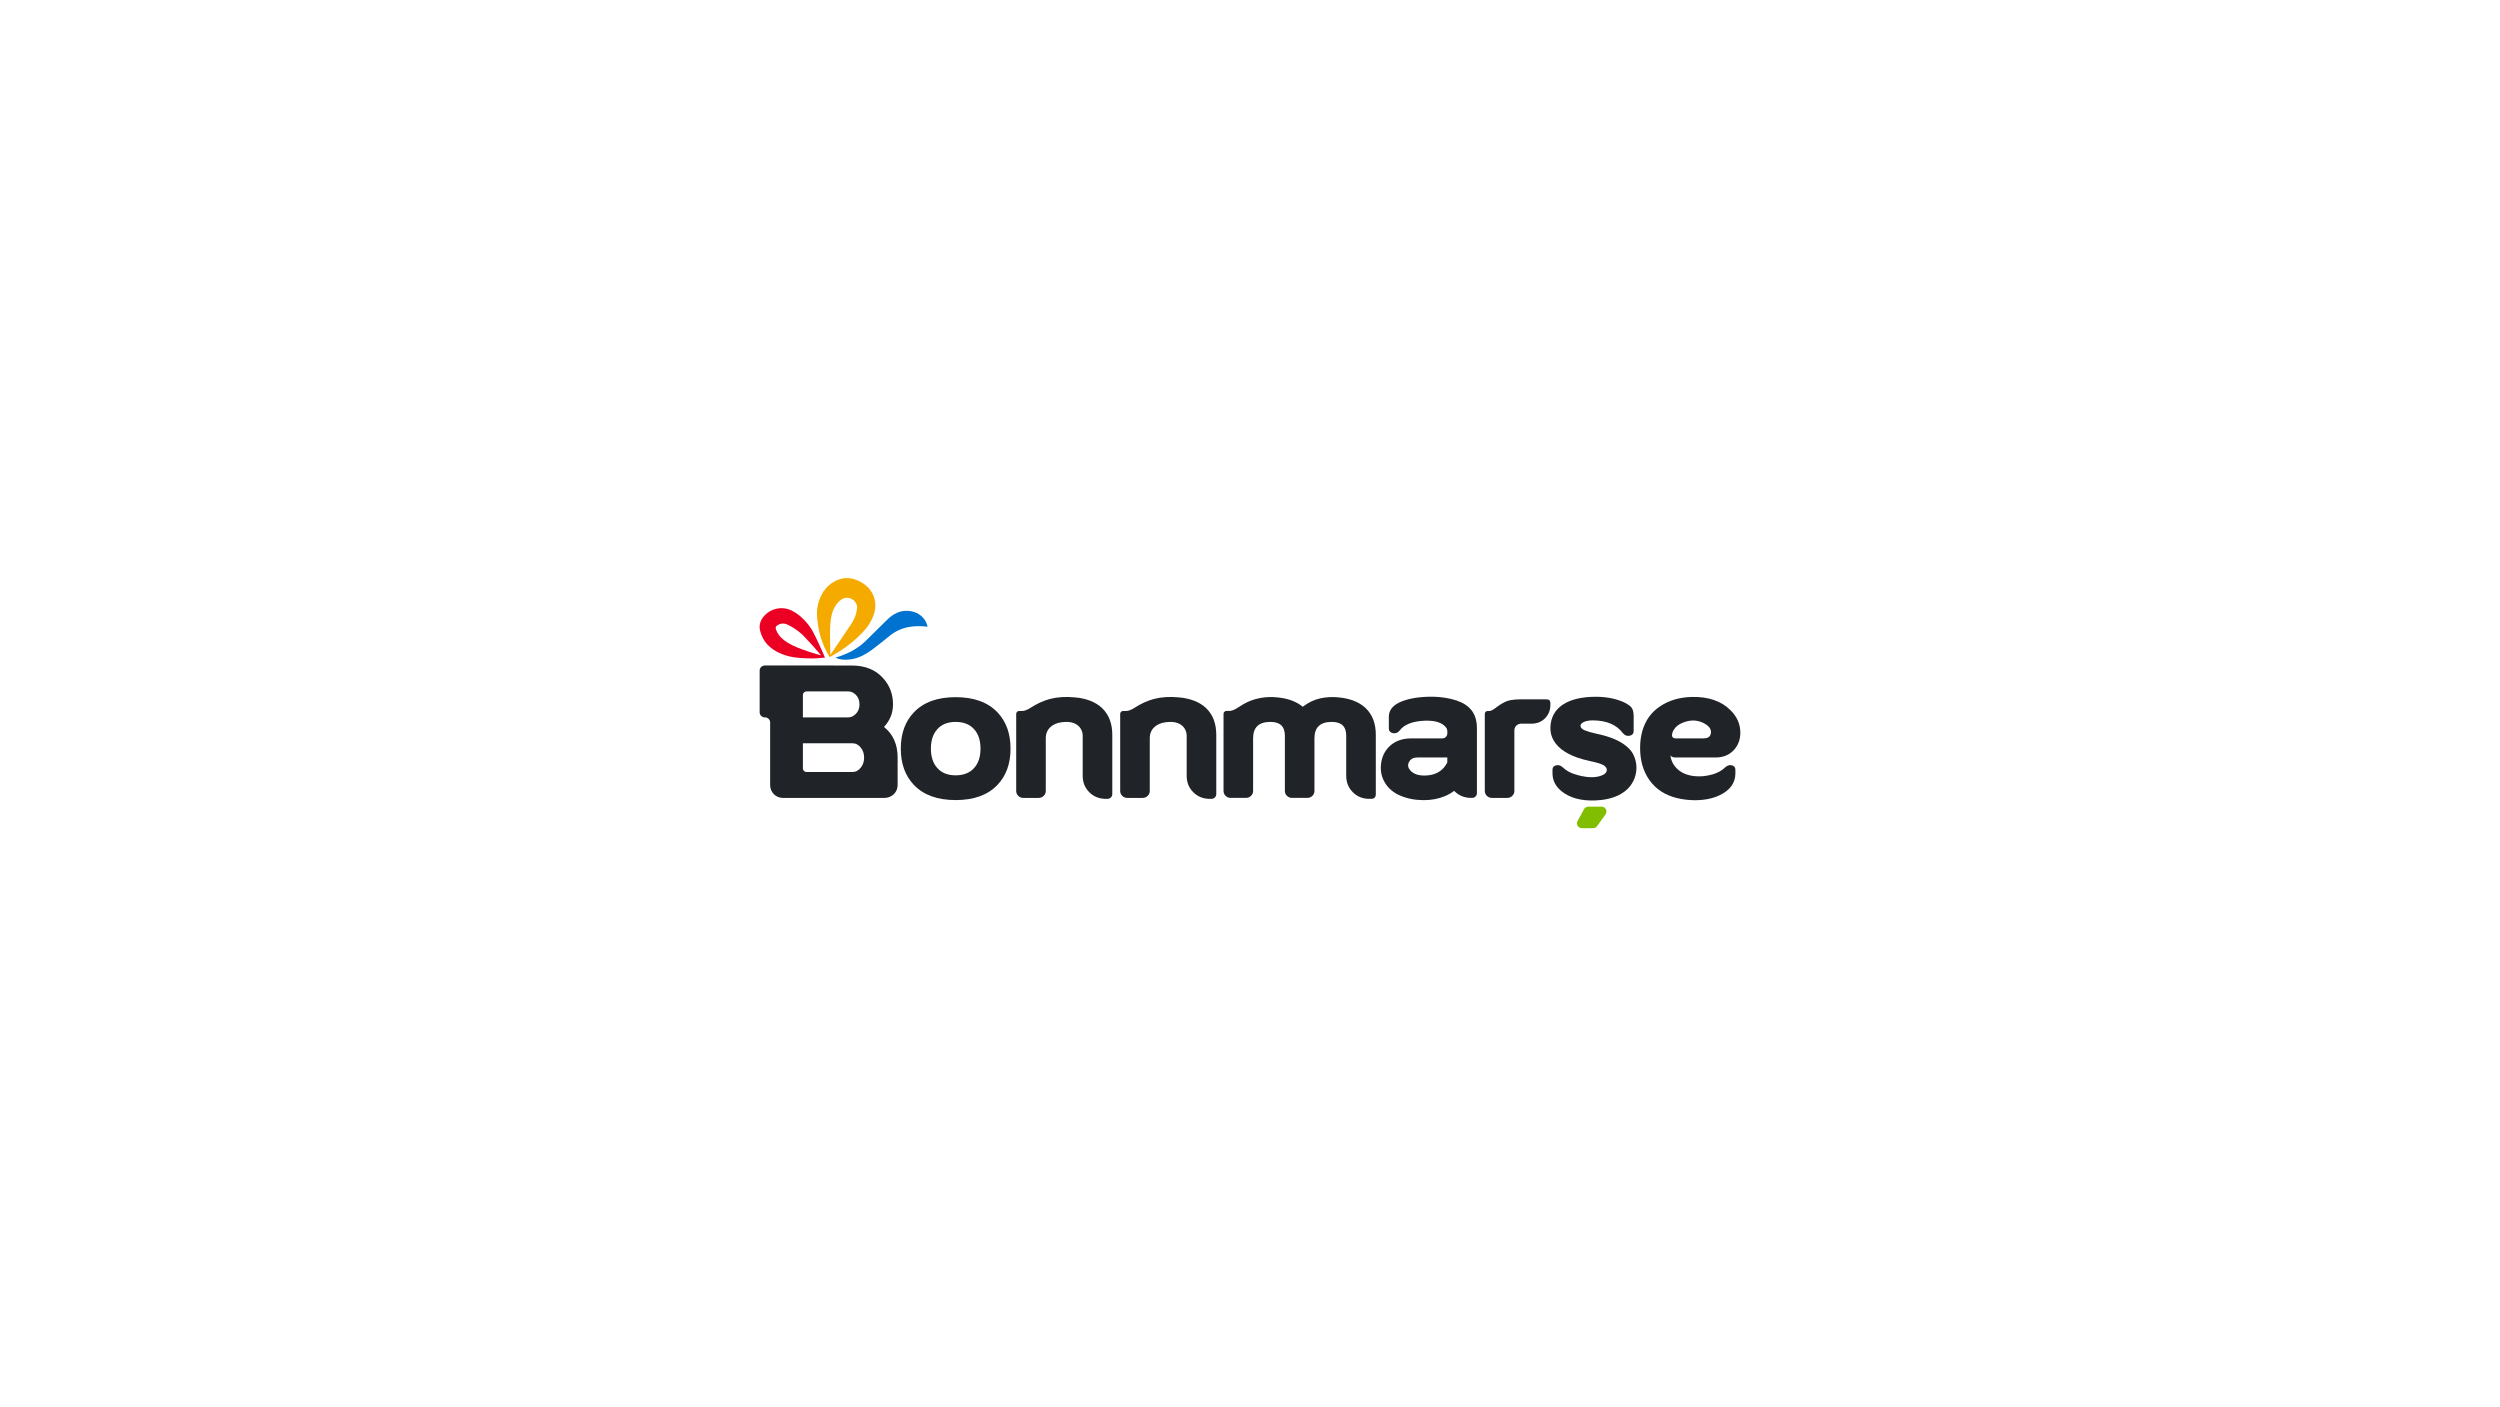
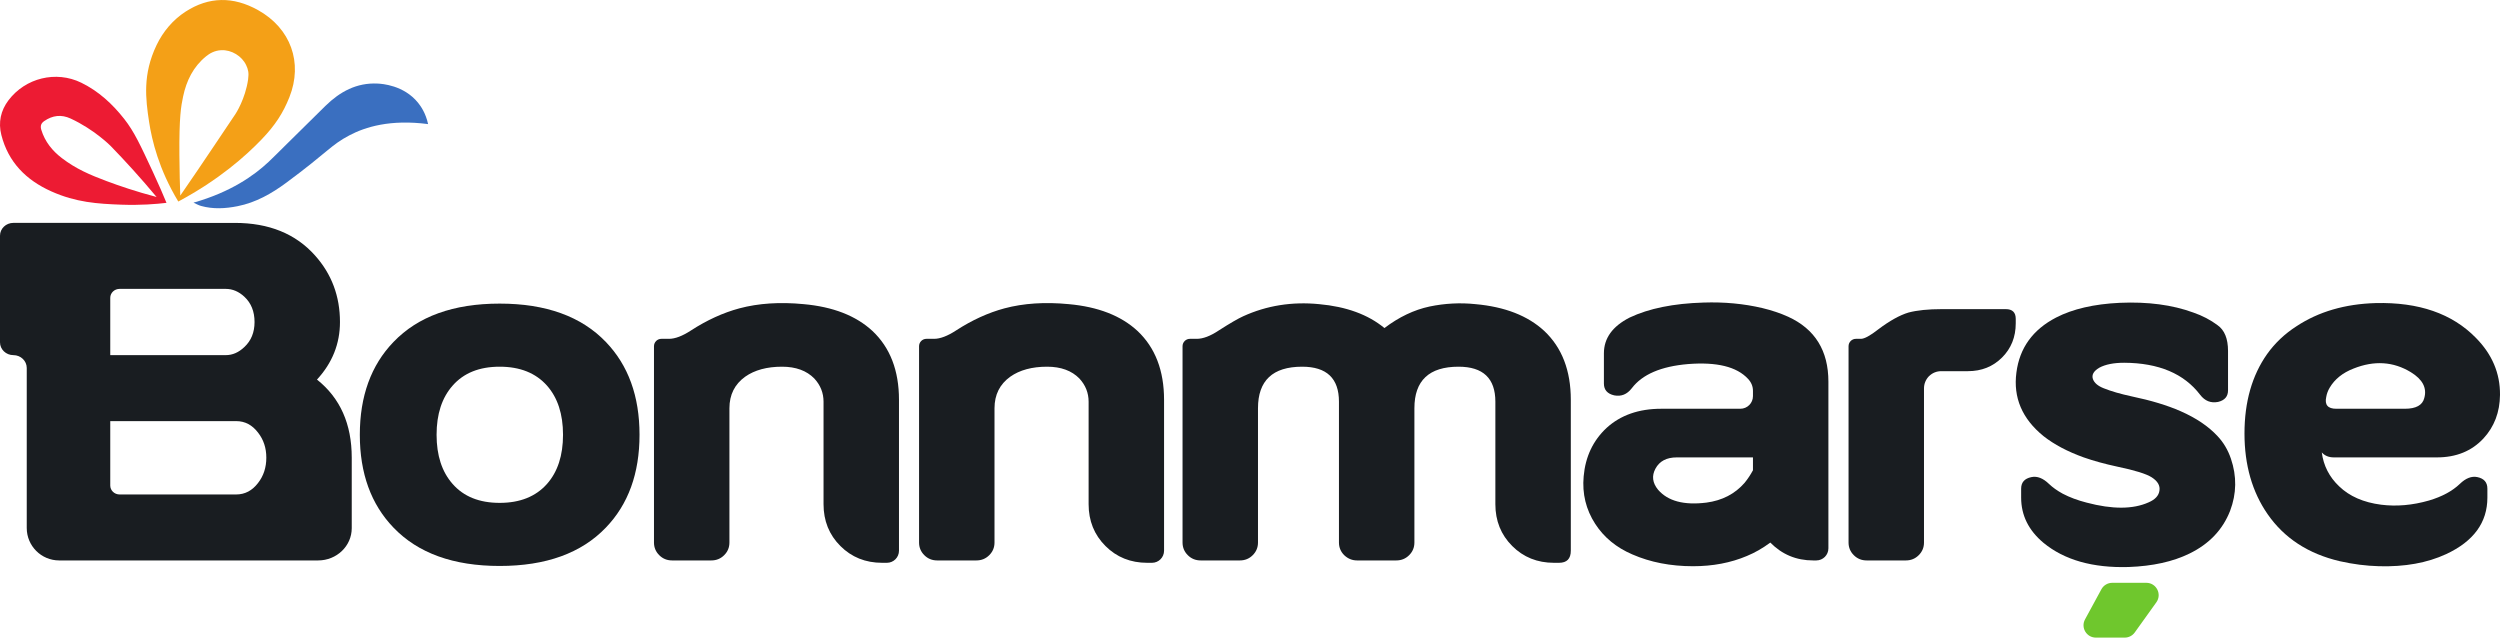
- <svg xmlns="http://www.w3.org/2000/svg" version="1.1" id="katman_1" x="0px" y="0px" viewBox="0 0 1920 1080" style="enable-background:new 0 0 1920 1080;" xml:space="preserve">
-   <style type="text/css">
- 	.st0{fill:#F5AA00;}
- 	.st1{fill:#EB0024;}
- 	.st2{fill:#0072CF;}
- 	.st3{fill:#202428;}
- 	.st4{fill:#81BD00;}
- </style>
-   <g>
-     <g>
-       <g>
-         <g>
-           <path class="st0" d="M637.13,504.67c12.28-6.55,20.28-13.72,25-18.61c4.18-4.33,6.59-8.08,8.47-12.82      c4.15-10.44,0.38-20.76-9.45-26.24c-7.47-4.16-14.79-4.09-21.84,0.46c-3.8,2.46-6.8,6.02-8.75,10.11      c-4.2,8.8-3.31,16.11-2.23,23.14C629.17,486.16,631.25,494.94,637.13,504.67z M638.57,473.05c1.01-4.79,3.06-8.99,6.93-12.13      c1.05-0.85,2.52-1.74,4.56-1.84c3.09-0.15,6.24,1.77,7.52,4.53c0.58,1.26,0.86,2.29,0.58,4.26c-0.85,5.97-3.78,10.4-3.78,10.4      c-3.64,5.36-9.26,13.92-16.66,24.63c-0.11-2.97-0.23-7.12-0.26-12.09C637.37,479.09,637.96,475.96,638.57,473.05z" />
-         </g>
-       </g>
-       <g>
-         <g>
-           <path class="st1" d="M598.86,501.6c7.42,3.33,13.91,3.75,21.19,4.01c5.72,0.21,10.42-0.19,13.52-0.55      c-0.92-2.23-2.29-5.45-4.08-9.27c-3.77-8.07-5.62-12.13-8.66-16.01c-3.56-4.53-7.75-8.38-12.94-10.92      c-7.6-3.71-16.83-1.44-21.93,5.3c-2.34,3.1-3.11,6.65-2.15,10.43C585.91,492.83,591.29,498.21,598.86,501.6z M596.72,480.44      c2.51-1.74,5.17-2.07,7.97-0.78c7.17,3.31,12.05,8.25,12.05,8.25c4.34,4.46,9.01,9.58,13.85,15.39      c-6.21-1.64-11.31-3.39-15.09-4.8c-5.01-1.88-9.19-3.67-13.39-6.88c-2.93-2.23-5.16-4.98-6.26-8.57      C595.5,481.89,595.79,481.09,596.72,480.44z" />
-         </g>
-       </g>
-       <g>
-         <path class="st2" d="M641.71,505.01c0.76,0.34,1.49,0.77,2.27,0.99c3.66,1.02,7.35,0.8,11.02,0.07     c5.49-1.1,10.24-3.79,14.67-7.07c12.63-9.34,13.39-11.31,19-14.27c4.78-2.52,12.28-4.88,23.71-3.39     c-0.69-3.23-2.14-5.33-3.02-6.42c-4.32-5.33-10.93-5.72-12.19-5.79c-6.31-0.31-11.34,2.44-15.7,6.71     c-9.83,9.62-14.94,14.82-17.16,16.9C659.95,496.83,652.96,501.81,641.71,505.01z" />
-       </g>
-       <path class="st3" d="M678.91,558.31c4.62-5.02,6.93-10.8,6.93-17.34c0-7.76-2.5-14.44-7.51-20.04    c-5.83-6.55-13.89-9.82-24.17-9.82h-13.63v-0.01h-1.47c-8.17,0-16.35,0-24.52,0c-0.35,0-0.69,0-1.04,0v0h-26.06    c-2.23,0-4.03,1.73-4.03,3.87v32.11c0,2.14,1.8,3.87,4.03,3.87l0,0c2.23,0,4.03,1.73,4.03,3.87v39.29c0,0,0,0,0,0v8.92    c0,5.39,4.37,9.77,9.77,9.77h9.78h10.42h30.42h6.67h20.73c5.59,0,10.12-4.35,10.12-9.72v-21.25    C689.38,571.69,685.89,563.85,678.91,558.31z M616.63,533.68c0-1.49,1.26-2.69,2.8-2.69h32c2.03,0,3.9,0.79,5.61,2.38    c2.03,1.9,3.05,4.43,3.05,7.6c0,3.12-1.02,5.62-3.05,7.52c-1.71,1.64-3.57,2.46-5.61,2.46h-34.81V533.68z M661.17,589.43    c-1.76,2.32-3.96,3.48-6.6,3.48h-35.14c-1.55,0-2.8-1.21-2.8-2.69v-19.4h37.94c2.64,0,4.84,1.16,6.6,3.48    c1.65,2.11,2.47,4.62,2.47,7.52C663.65,584.79,662.82,587.32,661.17,589.43z" />
-       <path class="st3" d="M733.95,535.42c-13.94,0-24.6,3.85-32,11.56c-6.76,7.02-10.14,16.34-10.14,27.96    c0,11.62,3.38,20.94,10.14,27.96c7.39,7.71,18.06,11.56,32,11.56c13.94,0,24.6-3.85,32-11.56c6.76-7.02,10.14-16.34,10.14-27.96    c0-11.61-3.38-20.93-10.14-27.96C758.55,539.28,747.89,535.42,733.95,535.42z M748.2,589.75c-3.38,3.8-8.13,5.7-14.26,5.7    c-6.13,0-10.85-1.9-14.18-5.7c-3.22-3.64-4.83-8.58-4.83-14.81c0-6.23,1.61-11.17,4.83-14.81c3.33-3.8,8.05-5.7,14.18-5.7    c6.12,0,10.88,1.9,14.26,5.7c3.22,3.64,4.83,8.58,4.83,14.81C753.04,581.17,751.42,586.11,748.2,589.75z" />
-       <path class="st3" d="M846.25,543.66c-4.96-4.59-11.88-7.29-20.75-8.08c-7.13-0.69-13.57-0.26-19.32,1.27    c-4.91,1.32-9.77,3.54-14.57,6.65c-2.59,1.69-4.81,2.53-6.65,2.53h-2.3c-1.22,0-2.22,0.99-2.22,2.22v59.16    c0,1.48,0.53,2.75,1.58,3.8c1.06,1.06,2.35,1.58,3.88,1.58h11.8c1.53,0,2.82-0.53,3.88-1.58c1.06-1.05,1.58-2.32,1.58-3.8v-40.47    c0-4.06,1.58-7.23,4.75-9.5c2.85-2.01,6.55-3.01,11.09-3.01c4.17,0,7.42,1.19,9.74,3.56c1.85,2.01,2.77,4.33,2.77,6.97v30.89    c0,5.02,1.69,9.21,5.07,12.59c3.38,3.38,7.58,5.07,12.59,5.07h1.43c2.01,0,3.64-1.63,3.64-3.64v-45.46    C854.25,555.59,851.58,548.67,846.25,543.66z" />
-       <path class="st3" d="M926.11,543.66c-4.96-4.59-11.88-7.29-20.75-8.08c-7.13-0.69-13.57-0.26-19.32,1.27    c-4.91,1.32-9.77,3.54-14.57,6.65c-2.59,1.69-4.81,2.53-6.65,2.53h-2.3c-1.22,0-2.22,0.99-2.22,2.22v59.16    c0,1.48,0.53,2.75,1.58,3.8c1.06,1.06,2.35,1.58,3.88,1.58h11.8c1.53,0,2.82-0.53,3.88-1.58c1.06-1.05,1.58-2.32,1.58-3.8v-40.47    c0-4.06,1.58-7.23,4.75-9.5c2.85-2.01,6.55-3.01,11.09-3.01c4.17,0,7.42,1.19,9.74,3.56c1.85,2.01,2.77,4.33,2.77,6.97v30.89    c0,5.02,1.69,9.21,5.07,12.59c3.38,3.38,7.58,5.07,12.59,5.07h1.43c2.01,0,3.64-1.63,3.64-3.64v-45.46    C934.11,555.59,931.44,548.67,926.11,543.66z" />
-       <path class="st3" d="M1048.65,543.66c-4.96-4.59-11.88-7.29-20.75-8.08c-4.59-0.48-9.19-0.24-13.78,0.71    c-4.7,1-9.24,3.17-13.62,6.49c-4.91-4.06-11.48-6.47-19.72-7.21c-8.13-0.79-15.73,0.42-22.81,3.64c-1.53,0.69-3.99,2.11-7.37,4.28    c-2.53,1.69-4.75,2.53-6.65,2.53h-2.06c-1.22,0-2.22,0.99-2.22,2.22v59.16c0,1.48,0.53,2.75,1.58,3.8    c1.06,1.06,2.35,1.58,3.88,1.58h11.8c1.53,0,2.82-0.53,3.88-1.58c1.06-1.05,1.58-2.32,1.58-3.8v-40.47    c0-8.34,4.43-12.51,13.3-12.51c7.39,0,11.09,3.51,11.09,10.53v42.45c0,1.48,0.53,2.75,1.58,3.8c1.11,1.06,2.4,1.58,3.88,1.58h11.8    c1.53,0,2.82-0.53,3.88-1.58c1.06-1.05,1.58-2.32,1.58-3.8v-40.47c0-8.34,4.43-12.51,13.31-12.51c7.39,0,11.09,3.51,11.09,10.53    v30.89c0,5.02,1.69,9.21,5.07,12.59c3.38,3.38,7.58,5.07,12.59,5.07h1.5c2.38,0,3.56-1.21,3.56-3.64v-45.46    C1056.65,555.59,1053.98,548.67,1048.65,543.66z" />
-       <path class="st3" d="M1122.14,539.38c-2.32-1.06-4.91-1.93-7.76-2.61c-5.6-1.32-11.51-1.87-17.74-1.66    c-9.03,0.26-16.45,1.77-22.25,4.51c-5.17,2.64-7.76,6.23-7.76,10.77v9.11c0,1.9,1.03,3.09,3.09,3.56    c2.11,0.42,3.88-0.29,5.31-2.14c3.17-4.17,8.82-6.6,16.95-7.29c8.66-0.69,14.68,0.79,18.06,4.43c1,1.06,1.51,2.27,1.51,3.64v1.58    c0,2.1-1.7,3.8-3.8,3.8h-23.84c-6.76,0-12.25,1.93-16.47,5.78c-4.07,3.8-6.36,8.66-6.89,14.57c-0.48,5.23,0.69,10.01,3.48,14.33    c2.64,4.07,6.36,7.13,11.17,9.19c5.44,2.38,11.54,3.56,18.29,3.56c5.97,0,11.38-1.03,16.24-3.09c2.43-1,4.78-2.35,7.05-4.04    c3.54,3.59,7.84,5.39,12.91,5.39h0.95c2.01,0,3.64-1.63,3.64-3.64v-50.21C1134.25,549.6,1130.21,543.08,1122.14,539.38z     M1111.52,585.63c-0.74,1.37-1.58,2.64-2.53,3.8c-2.9,3.33-6.73,5.31-11.48,5.94c-6.76,0.85-11.62-0.45-14.57-3.88    c-1.69-2.06-1.95-4.17-0.79-6.34c1.21-2.27,3.35-3.41,6.41-3.41h22.97V585.63z" />
-       <path class="st3" d="M1187.68,537.08h-19.24c-4.12,0-7.47,0.34-10.06,1.03c-2.64,0.79-5.68,2.48-9.11,5.07    c-2.43,1.9-4.17,2.85-5.23,2.85h-1.5c-1.22,0-2.22,0.99-2.22,2.22v59.16c0,1.48,0.53,2.75,1.58,3.8c1.06,1.06,2.35,1.58,3.88,1.58    h11.8c1.53,0,2.82-0.53,3.88-1.58c1.06-1.05,1.58-2.32,1.58-3.8V561c0-1.43,0.5-2.67,1.51-3.72c1.06-1,2.3-1.5,3.72-1.5h8    c4.12,0,7.55-1.37,10.3-4.12c2.74-2.74,4.12-6.18,4.12-10.3v-1.35C1190.69,538.06,1189.69,537.08,1187.68,537.08z" />
-       <path class="st3" d="M1251.48,575.34c-2.75-2.96-6.47-5.46-11.17-7.52c-3.96-1.74-8.84-3.22-14.65-4.43    c-3.43-0.74-6.26-1.56-8.47-2.46c-1.74-0.69-2.83-1.61-3.25-2.77c-0.42-1.27,0.21-2.4,1.9-3.41c1.85-1,4.36-1.5,7.52-1.5    c10.4,0.05,18.03,3.27,22.89,9.66c1.43,1.85,3.22,2.56,5.39,2.14c2.01-0.48,3.01-1.64,3.01-3.48v-11.88c0-3.7-1.06-6.28-3.17-7.76    c-2.11-1.58-4.54-2.85-7.29-3.8c-6.34-2.32-13.73-3.3-22.17-2.93c-7.76,0.37-14.15,1.85-19.17,4.43    c-7.02,3.64-11.01,9.16-11.96,16.55c-1,7.55,1.72,13.94,8.16,19.17c3.22,2.53,7.26,4.67,12.12,6.41    c3.01,1.06,6.36,1.98,10.06,2.77c5.33,1.11,8.82,2.19,10.45,3.25c1.79,1.16,2.56,2.51,2.3,4.04c-0.21,1.48-1.29,2.64-3.25,3.48    c-4.7,2.11-10.93,2.14-18.69,0.08c-2.69-0.69-5.1-1.58-7.21-2.69c-1.64-0.9-3.01-1.87-4.12-2.93c-1.8-1.74-3.56-2.43-5.31-2.06    c-2.06,0.42-3.09,1.58-3.09,3.48v2.69c0,5.33,2.24,9.87,6.73,13.62c6.28,5.17,14.84,7.6,25.66,7.29    c7.23-0.26,13.33-1.61,18.29-4.04c5.97-2.9,10.06-7.21,12.28-12.91c1.95-5.17,2.03-10.4,0.24-15.68    C1254.62,579.51,1253.27,577.24,1251.48,575.34z" />
-       <path class="st3" d="M1329.77,587.69c-1.74-0.37-3.51,0.32-5.31,2.06c-2.27,2.17-5.36,3.83-9.27,4.99    c-4.96,1.43-9.77,1.85-14.41,1.27c-5.33-0.69-9.56-2.53-12.67-5.54c-2.96-2.8-4.7-6.2-5.23-10.22c0.9,1,2.11,1.5,3.64,1.5h31.05    c5.81,0,10.48-1.9,14.02-5.7c3.27-3.54,4.94-7.92,4.99-13.15c0.05-6.49-2.38-12.22-7.29-17.19c-7.13-7.29-17.19-10.77-30.17-10.45    c-9.24,0.26-17.19,2.59-23.84,6.97c-3.54,2.27-6.49,5.07-8.87,8.39c-4.54,6.44-6.81,14.41-6.81,23.92s2.32,17.61,6.97,24.31    c5.02,7.23,12.28,11.96,21.78,14.18c3.96,0.9,7.89,1.4,11.8,1.5c7.76,0.21,14.49-1,20.2-3.64c8.29-3.85,12.43-9.53,12.43-17.03    v-2.69C1332.78,589.27,1331.78,588.11,1329.77,587.69z M1284.24,563.53c0.16-0.95,0.5-1.87,1.03-2.77    c1.53-2.59,3.93-4.51,7.21-5.78c6.23-2.48,11.98-2.11,17.27,1.11c3.54,2.17,4.88,4.75,4.04,7.76c-0.53,2.17-2.48,3.25-5.86,3.25    h-20.67C1284.71,567.1,1283.71,565.91,1284.24,563.53z" />
-       <g>
-         <path class="st4" d="M1226.55,634.49l6.51-9.08c1.76-2.46,0.01-5.88-3.02-5.88h-10.27c-1.36,0-2.61,0.74-3.26,1.94l-4.93,9.08     c-1.35,2.48,0.45,5.49,3.26,5.49h8.69C1224.72,636.04,1225.85,635.47,1226.55,634.49z" />
-       </g>
+ <svg xmlns="http://www.w3.org/2000/svg" version="1.1" id="svg2" width="1004.227" height="256.12" viewBox="0 0 1004.227 256.12" class="w-6 h-6">
+   <defs id="defs6" />
+   <g id="g8" transform="matrix(1.333333,0,0,-1.333333,0,256.12)">
+     <g id="g10" transform="scale(0.1)">
+       <path d="m 551.59,1629.96 c 10.078,47.87 30.644,89.94 69.281,121.29 10.473,8.5 25.227,17.44 45.617,18.45 30.891,1.54 62.403,-17.69 75.215,-45.28 5.844,-12.58 8.586,-22.85 5.793,-42.56 -8.469,-59.68 -37.851,-103.98 -37.851,-103.98 -36.368,-53.59 -92.559,-139.16 -166.551,-246.25 -1.086,29.66 -2.278,71.17 -2.641,120.87 -0.859,117.03 5,148.32 11.137,177.46 z m -14.457,-316.21 c 122.785,65.55 202.758,137.17 249.992,186.11 41.813,43.32 65.906,80.82 84.723,128.19 41.465,104.35 3.781,207.64 -94.453,262.4 -74.704,41.62 -147.895,40.9 -218.368,-4.63 -38.043,-24.59 -67.964,-60.18 -87.472,-101.05 -41.996,-88.02 -33.063,-161.07 -22.332,-231.37 8.332,-54.6 29.109,-142.38 87.91,-239.65" style="fill:#f4a017;fill-opacity:1;fill-rule:nonzero;stroke:none" id="path12" />
+       <path d="m 133.07,1556.02 c 25.082,17.41 51.664,20.7 79.653,7.77 71.675,-33.13 120.535,-82.52 120.535,-82.52 43.394,-44.65 90.109,-95.82 138.488,-153.87 -62.09,16.39 -113.137,33.85 -150.894,48.01 -50.118,18.79 -91.914,36.73 -133.914,68.75 -29.29,22.33 -51.579,49.77 -62.555,85.74 -3.535,11.59 -0.668,19.63 8.687,26.12 z m 21.434,-211.63 c 74.25,-33.3 139.144,-37.53 211.851,-40.15 57.227,-2.05 104.204,1.85 135.215,5.55 -9.195,22.28 -22.902,54.46 -40.757,92.72 -37.676,80.71 -56.157,121.34 -86.583,160.06 -35.613,45.32 -77.457,83.81 -129.437,109.18 -76.039,37.11 -168.312,14.39 -219.254,-53.01 -23.422,-30.99 -31.117,-66.48 -21.492,-104.35 20.902,-82.3 74.734,-136.04 150.457,-170" style="fill:#ed1b33;fill-opacity:1;fill-rule:nonzero;stroke:none" id="path14" />
+       <path d="m 582.934,1310.35 c 7.566,-3.36 14.855,-7.72 22.742,-9.9 36.601,-10.17 73.453,-8.03 110.211,-0.7 54.941,10.96 102.371,37.93 146.676,70.71 126.257,93.4 133.894,113.13 190.007,142.67 47.84,25.19 122.74,48.8 237.13,33.92 -6.94,32.27 -21.38,53.34 -30.18,64.21 -43.16,53.31 -109.26,57.24 -121.89,57.87 -63.06,3.12 -113.43,-24.41 -157.048,-67.09 -98.289,-96.2 -149.394,-148.25 -171.586,-169.03 -43.668,-40.9 -113.562,-90.65 -226.062,-122.66" style="fill:#3a6fc0;fill-opacity:1;fill-rule:nonzero;stroke:none" id="path16" />
+       <path d="M 777.59,466.102 C 759.984,442.859 737.996,431.25 711.598,431.25 H 360.207 c -15.488,0 -28.047,12.07 -28.047,26.93 v 194.031 h 379.438 c 26.398,0 48.386,-11.621 65.992,-34.84 16.5,-21.133 24.746,-46.199 24.746,-75.242 0,-29.578 -8.246,-54.918 -24.746,-76.027 z M 332.16,1023.65 c 0,14.87 12.559,26.93 28.047,26.93 h 320.051 c 20.34,0 39.035,-7.92 56.086,-23.76 20.344,-19.01 30.519,-44.355 30.519,-76.035 0,-31.164 -10.175,-56.226 -30.519,-75.234 C 719.293,859.172 700.598,851 680.258,851 H 332.16 Z M 954.934,777.352 c 46.196,50.136 69.286,107.957 69.286,173.433 0,77.615 -25.025,144.395 -75.056,200.365 -58.297,65.47 -138.863,98.21 -241.687,98.21 H 571.184 v 0.05 h -14.657 c -81.738,0 -163.484,0 -245.226,0 -3.473,0 -6.942,-0.01 -10.418,-0.01 v 0.04 H 40.289 c -22.25,0 -40.285,-17.32 -40.285,-38.68 V 889.68 C 0.004,868.32 18.039,851 40.289,851 v 0 c 22.254,0 40.289,-17.32 40.289,-38.68 V 419.379 c 0,-0.008 0,-0.008 0,-0.02 v -89.218 c 0,-53.93 43.731,-97.661 97.672,-97.661 h 97.82 104.196 304.211 66.718 207.254 c 55.921,0 101.241,43.512 101.241,97.2 v 212.449 c 0,101.371 -34.92,179.781 -104.756,235.223" style="fill:#191d21;fill-opacity:1;fill-rule:nonzero;stroke:none" id="path18" />
+       <path d="m 1647.9,462.93 c -33.79,-38.008 -81.32,-57.02 -142.55,-57.02 -61.25,0 -108.5,19.012 -141.76,57.02 -32.22,36.441 -48.31,85.8 -48.31,148.101 0,62.289 16.09,111.668 48.31,148.098 33.26,38.012 80.51,57.019 141.76,57.019 61.23,0 108.76,-19.007 142.55,-57.019 32.2,-36.43 48.31,-85.809 48.31,-148.098 0,-62.301 -16.11,-111.66 -48.31,-148.101 z m -142.55,543.3 c -139.39,0 -246.05,-38.554 -319.96,-115.628 -67.58,-70.231 -101.36,-163.422 -101.36,-279.571 0,-116.16 33.78,-209.359 101.36,-279.562 73.91,-77.098 180.57,-115.629 319.96,-115.629 139.39,0 246.03,38.531 319.96,115.629 67.57,70.203 101.37,163.402 101.37,279.562 0,116.149 -33.8,209.34 -101.37,279.571 -73.93,77.074 -180.57,115.628 -319.96,115.628" style="fill:#191d21;fill-opacity:1;fill-rule:nonzero;stroke:none" id="path20" />
+       <path d="m 2628.36,923.863 c -49.64,45.934 -118.79,72.856 -207.49,80.777 -71.28,6.85 -135.7,2.63 -193.24,-12.671 -49.11,-13.211 -97.69,-35.383 -145.72,-66.524 -25.88,-16.906 -48.06,-25.343 -66.53,-25.343 h -22.97 c -12.24,0 -22.17,-9.93 -22.17,-22.18 V 286.32 c 0,-14.789 5.27,-27.461 15.84,-38 10.55,-10.57 23.49,-15.84 38.81,-15.84 h 118 c 15.3,0 28.24,5.27 38.8,15.84 10.56,10.539 15.84,23.211 15.84,38 v 404.7 c 0,40.64 15.84,72.32 47.52,95.039 28.51,20.062 65.46,30.089 110.88,30.089 41.7,0 74.17,-11.878 97.41,-35.636 18.47,-20.071 27.72,-43.301 27.72,-69.692 V 401.961 c 0,-50.18 16.89,-92.152 50.68,-125.93 33.78,-33.789 75.76,-50.679 125.92,-50.679 h 14.26 c 20.12,0 36.43,16.296 36.43,36.418 v 454.589 c 0,88.172 -26.67,157.34 -79.99,207.504" style="fill:#191d21;fill-opacity:1;fill-rule:nonzero;stroke:none" id="path22" />
+       <path d="m 3426.95,923.863 c -49.63,45.934 -118.79,72.856 -207.49,80.777 -71.28,6.85 -135.7,2.63 -193.24,-12.671 -49.11,-13.211 -97.69,-35.383 -145.72,-66.524 -25.88,-16.906 -48.06,-25.343 -66.53,-25.343 H 2791 c -12.24,0 -22.17,-9.93 -22.17,-22.18 V 286.32 c 0,-14.789 5.27,-27.461 15.84,-38 10.55,-10.57 23.49,-15.84 38.8,-15.84 h 118.01 c 15.3,0 28.24,5.27 38.8,15.84 10.56,10.539 15.85,23.211 15.85,38 v 404.7 c 0,40.64 15.83,72.32 47.51,95.039 28.51,20.062 65.46,30.089 110.87,30.089 41.71,0 74.18,-11.878 97.42,-35.636 18.47,-20.071 27.72,-43.301 27.72,-69.692 V 401.961 c 0,-50.18 16.89,-92.152 50.68,-125.93 33.78,-33.789 75.76,-50.679 125.93,-50.679 h 14.25 c 20.12,0 36.43,16.296 36.43,36.418 v 454.589 c 0,88.172 -26.67,157.34 -79.99,207.504" style="fill:#191d21;fill-opacity:1;fill-rule:nonzero;stroke:none" id="path24" />
+       <path d="m 4652.37,923.863 c -49.64,45.934 -118.79,72.856 -207.49,80.777 -45.94,4.75 -91.87,2.38 -137.81,-7.132 -46.99,-10.031 -92.4,-31.672 -136.21,-64.934 -49.1,40.645 -114.84,64.668 -197.21,72.066 -81.31,7.92 -157.34,-4.23 -228.08,-36.433 -15.32,-6.867 -39.87,-21.121 -73.65,-42.762 -25.35,-16.906 -47.52,-25.343 -66.53,-25.343 h -20.59 c -12.25,0 -22.18,-9.93 -22.18,-22.18 V 286.32 c 0,-14.789 5.28,-27.461 15.84,-38 10.56,-10.57 23.49,-15.84 38.81,-15.84 h 118.01 c 15.3,0 28.23,5.27 38.8,15.84 10.55,10.539 15.84,23.211 15.84,38 v 404.7 c 0,83.421 44.35,125.128 133.05,125.128 73.91,0 110.88,-35.117 110.88,-105.328 v -424.5 c 0,-14.789 5.27,-27.461 15.84,-38 11.08,-10.57 24.01,-15.84 38.8,-15.84 h 118 c 15.31,0 28.24,5.27 38.81,15.84 10.55,10.539 15.84,23.211 15.84,38 v 404.7 c 0,83.421 44.35,125.128 133.05,125.128 73.91,0 110.88,-35.117 110.88,-105.328 V 401.961 c 0,-50.18 16.88,-92.152 50.68,-125.93 33.78,-33.789 75.76,-50.679 125.92,-50.679 h 15.05 c 23.76,0 35.64,12.128 35.64,36.418 v 454.589 c 0,88.172 -26.67,157.34 -79.99,207.504" style="fill:#191d21;fill-opacity:1;fill-rule:nonzero;stroke:none" id="path26" />
+       <path d="m 5281.11,504.121 c -7.41,-13.73 -15.85,-26.41 -25.35,-38.019 -29.04,-33.262 -67.32,-53.063 -114.84,-59.403 -67.58,-8.449 -116.16,4.481 -145.72,38.813 -16.9,20.59 -19.54,41.699 -7.92,63.359 12.14,22.699 33.52,34.051 64.15,34.051 h 229.68 z m 106.11,462.504 c -23.23,10.551 -49.1,19.262 -77.61,26.133 -55.97,13.192 -115.1,18.732 -177.4,16.632 -90.28,-2.65 -164.47,-17.691 -222.54,-45.14 -51.75,-26.402 -77.61,-62.309 -77.61,-107.711 v -91.078 c 0,-19 10.29,-30.891 30.88,-35.629 21.12,-4.23 38.81,2.898 53.07,21.379 31.67,41.699 88.16,65.988 169.48,72.859 86.58,6.86 146.77,-7.922 180.56,-44.351 10.03,-10.571 15.06,-22.699 15.06,-36.418 v -15.84 c 0,-21 -17.03,-38.02 -38.02,-38.02 H 5004.7 c -67.58,0 -122.49,-19.281 -164.72,-57.812 -40.67,-38.02 -63.63,-86.609 -68.9,-145.731 -4.75,-52.269 6.85,-100.066 34.84,-143.347 26.4,-40.66 63.62,-71.27 111.67,-91.86 54.38,-23.761 115.36,-35.64 182.94,-35.64 59.66,0 113.78,10.301 162.36,30.879 24.28,10.019 47.77,23.492 70.48,40.39 35.37,-35.91 78.4,-53.84 129.09,-53.84 h 9.51 c 20.12,0 36.43,16.301 36.43,36.418 v 502.114 c 0,93.449 -40.39,158.652 -121.18,195.613" style="fill:#191d21;fill-opacity:1;fill-rule:nonzero;stroke:none" id="path28" />
+       <path d="m 6042.68,989.59 h -192.44 c -41.18,0 -74.72,-3.438 -100.58,-10.293 -26.41,-7.918 -56.76,-24.82 -91.08,-50.688 -24.29,-19.007 -41.72,-28.507 -52.27,-28.507 h -15.05 c -12.24,0 -22.17,-9.93 -22.17,-22.18 V 286.32 c 0,-14.789 5.27,-27.461 15.84,-38 10.55,-10.57 23.49,-15.84 38.8,-15.84 h 118.01 c 15.3,0 28.24,5.27 38.8,15.84 10.56,10.539 15.84,23.211 15.84,38 v 464.09 c 0,14.262 5.01,26.66 15.05,37.231 10.55,10.031 22.97,15.05 37.22,15.05 h 80 c 41.18,0 75.49,13.719 102.95,41.18 27.45,27.449 41.18,61.77 41.18,102.949 v 13.469 c 0,19.531 -10.04,29.301 -30.1,29.301" style="fill:#191d21;fill-opacity:1;fill-rule:nonzero;stroke:none" id="path30" />
+       <path d="m 6680.67,607.07 c -27.46,29.571 -64.69,54.641 -111.67,75.239 -39.6,17.421 -88.45,32.203 -146.52,44.339 -34.32,7.403 -62.56,15.582 -84.74,24.563 -17.42,6.859 -28.25,16.098 -32.46,27.719 -4.24,12.672 2.1,24.011 19,34.05 18.47,10.032 43.56,15.051 75.24,15.051 104,-0.543 180.3,-32.742 228.88,-96.621 14.25,-18.488 32.19,-25.609 53.85,-21.39 20.05,4.761 30.09,16.371 30.09,34.859 v 118.793 c 0,36.949 -10.57,62.816 -31.67,77.613 -21.13,15.84 -45.42,28.512 -72.87,38.012 -63.35,23.223 -137.28,32.993 -221.75,29.303 -77.61,-3.7 -141.5,-18.487 -191.65,-44.35 -70.23,-36.434 -110.09,-91.609 -119.59,-165.52 -10.04,-75.511 17.15,-139.39 81.57,-191.66 32.21,-25.34 72.59,-46.718 121.17,-64.148 30.1,-10.563 63.62,-19.801 100.58,-27.723 53.32,-11.078 88.17,-21.91 104.54,-32.469 17.95,-11.621 25.6,-25.089 22.97,-40.378 -2.12,-14.813 -12.94,-26.422 -32.47,-34.864 -47,-21.129 -109.29,-21.367 -186.91,-0.789 -26.92,6.86 -50.95,15.84 -72.06,26.93 -16.38,8.961 -30.1,18.73 -41.18,29.301 -17.96,17.429 -35.64,24.281 -53.07,20.601 -20.59,-4.242 -30.89,-15.84 -30.89,-34.851 v -26.93 c 0,-53.34 22.44,-98.738 67.32,-136.219 62.83,-51.742 148.36,-76.019 256.6,-72.859 72.33,2.648 133.31,16.098 182.95,40.387 59.65,29.023 100.57,72.07 122.75,129.089 19.53,51.731 20.32,104.012 2.38,156.813 -8.99,26.398 -22.45,49.098 -40.39,68.109" style="fill:#191d21;fill-opacity:1;fill-rule:nonzero;stroke:none" id="path32" />
+       <path d="m 7008.22,725.07 c 1.59,9.5 5.01,18.739 10.3,27.731 15.3,25.859 39.32,45.129 72.06,57.808 62.3,24.801 119.85,21.11 172.65,-11.089 35.37,-21.649 48.84,-47.508 40.4,-77.61 -5.29,-21.648 -24.82,-32.469 -58.61,-32.469 h -206.71 c -25.33,0 -35.37,11.868 -30.09,35.629 z M 7463.6,483.531 c -17.42,3.68 -35.12,-3.172 -53.06,-20.601 -22.71,-21.66 -53.59,-38.289 -92.66,-49.891 -49.64,-14.258 -97.68,-18.488 -144.14,-12.668 -53.33,6.848 -95.57,25.34 -126.71,55.438 -29.58,27.972 -47,62.031 -52.27,102.16 8.97,-10.039 21.11,-15.047 36.43,-15.047 h 310.45 c 58.07,0 104.8,19.008 140.18,57.027 32.72,35.371 49.35,79.199 49.89,131.461 0.52,64.942 -23.76,122.219 -72.86,171.86 -71.28,72.859 -171.86,107.71 -301.74,104.54 -92.4,-2.65 -171.85,-25.88 -238.38,-69.701 -35.38,-22.711 -64.94,-50.679 -88.7,-83.949 -45.41,-64.41 -68.11,-144.14 -68.11,-239.172 0,-95.027 23.22,-176.09 69.69,-243.129 50.16,-72.339 122.76,-119.589 217.79,-141.769 39.6,-8.969 78.93,-13.981 118.01,-15.039 77.61,-2.121 144.93,10.031 201.95,36.429 82.88,38.52 124.34,95.282 124.34,170.27 v 26.93 c 0,19.011 -10.04,30.609 -30.1,34.851" style="fill:#191d21;fill-opacity:1;fill-rule:nonzero;stroke:none" id="path34" />
+       <path d="m 6431.32,15.5 65.06,90.781 c 17.63,24.59 0.06,58.801 -30.19,58.801 H 6363.5 c -13.61,0 -26.14,-7.453 -32.64,-19.41 l -49.32,-90.781 c -13.46,-24.762 4.46,-54.902 32.64,-54.902 h 86.94 c 11.98,0 23.22,5.793 30.2,15.512" style="fill:#6fc72d;fill-opacity:1;fill-rule:nonzero;stroke:none" id="path36" />
    </g>
  </g>
</svg>
